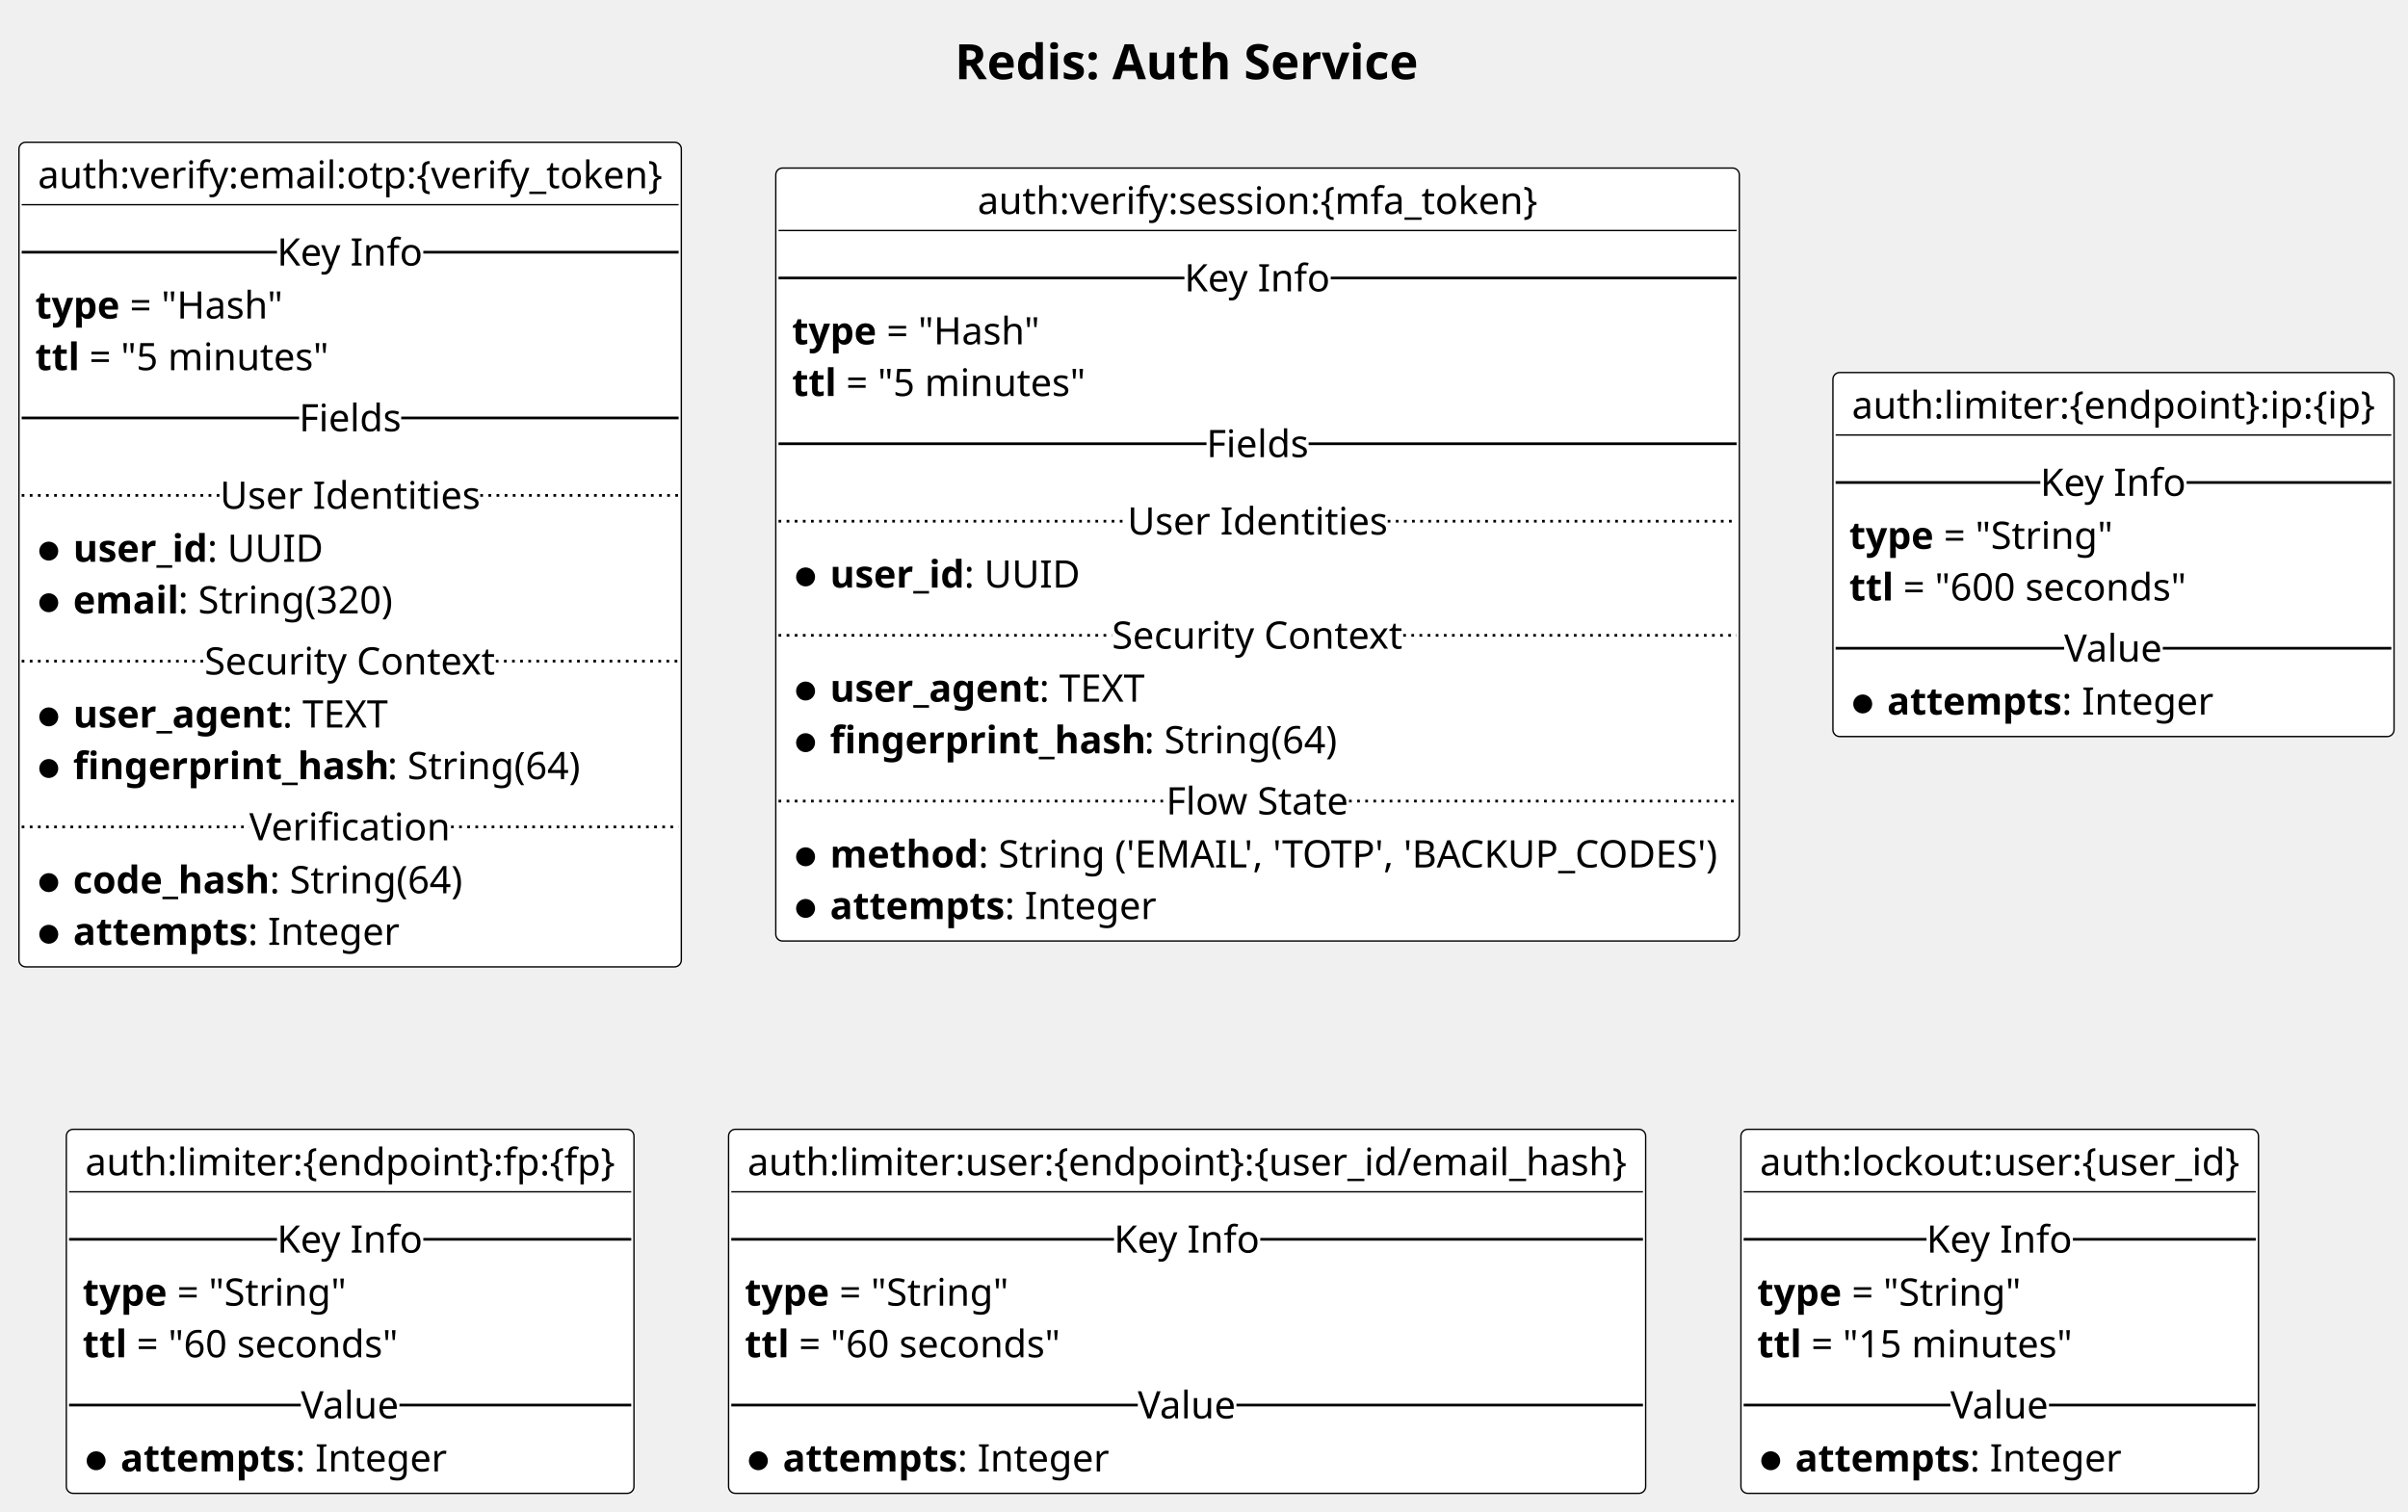
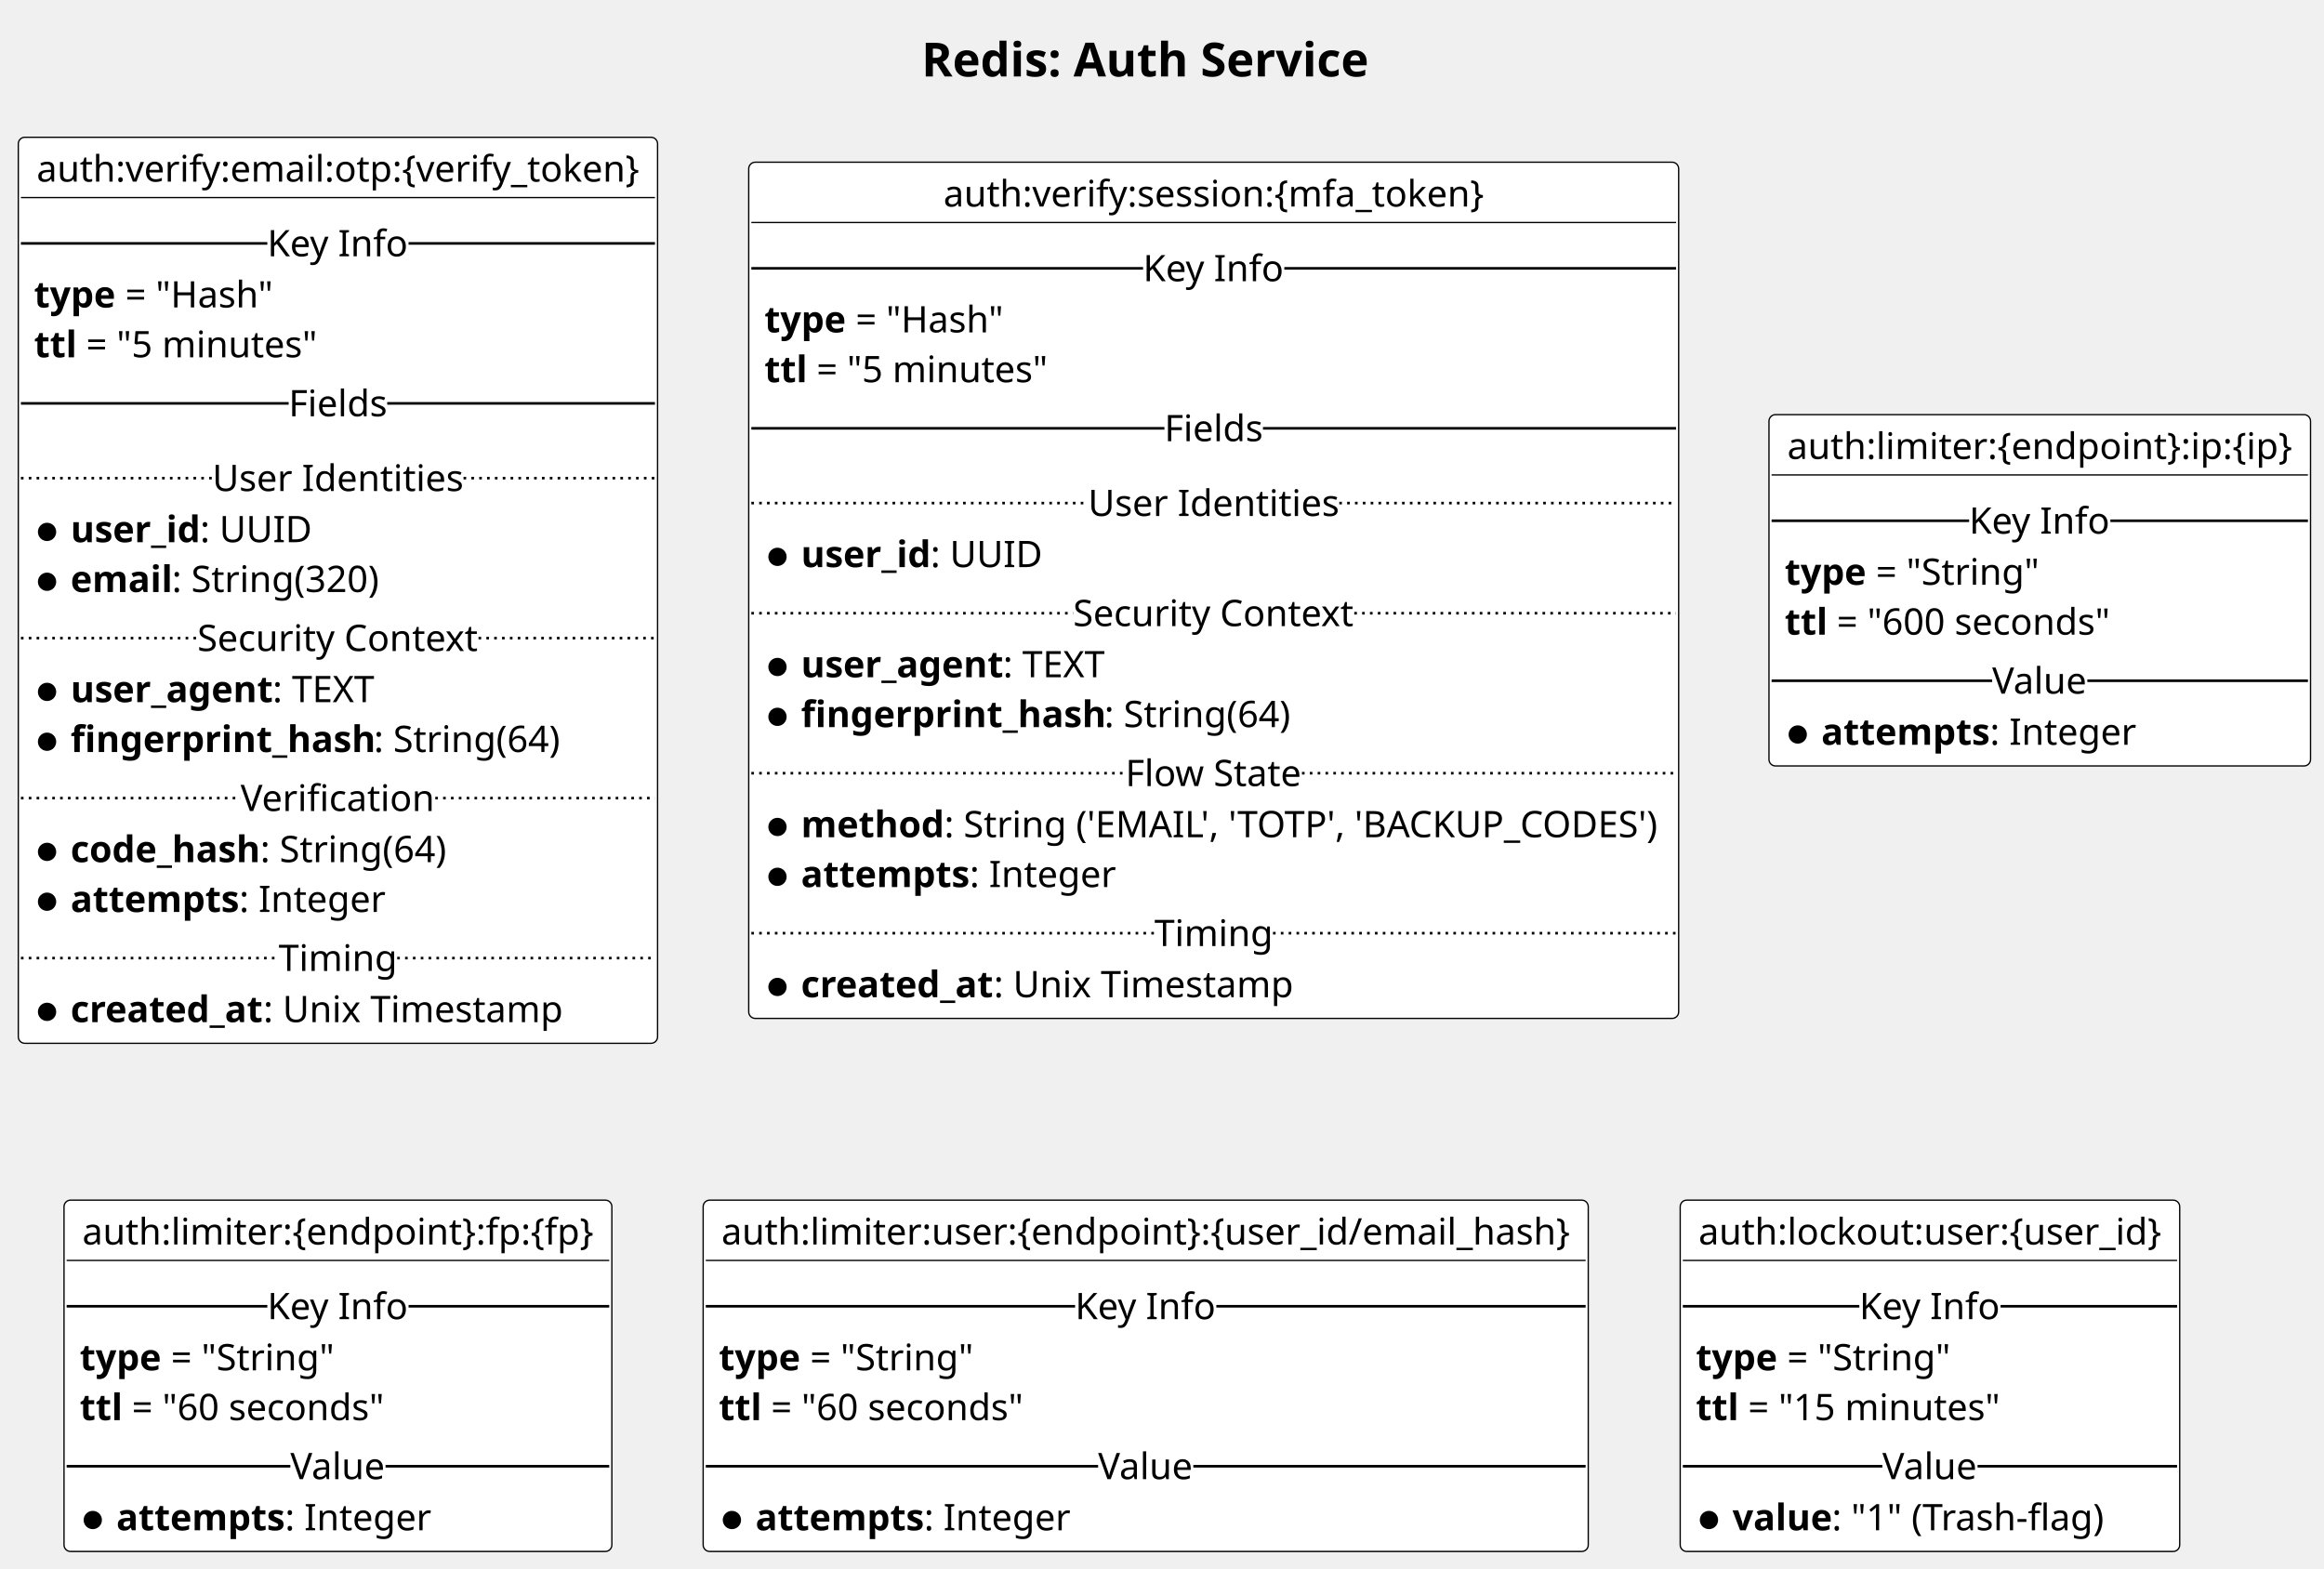
- <svg xmlns="http://www.w3.org/2000/svg" contentStyleType="text/css" data-diagram-type="CLASS" height="558px" preserveAspectRatio="none" style="width:889px;height:558px;background:#FFFFFF;" version="1.1" viewBox="0 0 889 558" width="889px" zoomAndPan="magnify">
+ <svg xmlns="http://www.w3.org/2000/svg" contentStyleType="text/css" data-diagram-type="CLASS" height="600px" preserveAspectRatio="none" style="width:889px;height:600px;background:#FFFFFF;" version="1.1" viewBox="0 0 889 600" width="889px" zoomAndPan="magnify">
  <defs />
  <g>
    <g class="title" data-source-line="12">
      <text fill="#000000" font-family="sans-serif" font-size="18" font-weight="bold" lengthAdjust="spacing" textLength="170.837" x="352.505" y="29.242">Redis: Auth Service</text>
    </g>
    <g class="entity" data-qualified-name="EmailOTP" data-source-line="14" id="ent0002">
-       <rect fill="#FFFFFF" height="304.485" rx="2.5" ry="2.5" style="stroke:#000000;stroke-width:0.5;" width="244.537" x="7" y="52.516" />
+       <rect fill="#FFFFFF" height="346.621" rx="2.5" ry="2.5" style="stroke:#000000;stroke-width:0.5;" width="244.537" x="7" y="52.516" />
      <text fill="#000000" font-family="sans-serif" font-size="14" lengthAdjust="spacing" textLength="230.537" x="14" y="69.482">auth:verify:email:otp:{verify_token}</text>
      <line style="stroke:#000000;stroke-width:0.5;" x1="8" x2="250.537" y1="75.584" y2="75.584" />
      <text fill="#000000" font-family="sans-serif" font-size="14" font-weight="bold" lengthAdjust="spacing" textLength="31.276" x="13" y="117.618">type</text>
      <text fill="#000000" font-family="sans-serif" font-size="14" lengthAdjust="spacing" textLength="56.658" x="47.916" y="117.618">= "Hash"</text>
      <text fill="#000000" font-family="sans-serif" font-size="14" font-weight="bold" lengthAdjust="spacing" textLength="16.324" x="13" y="136.685">ttl</text>
      <text fill="#000000" font-family="sans-serif" font-size="14" lengthAdjust="spacing" textLength="88.382" x="32.964" y="136.685">= "5 minutes"</text>
      <line style="stroke:#000000;stroke-width:1;" x1="8" x2="102.256" y1="93.118" y2="93.118" />
      <text fill="#000000" font-family="sans-serif" font-size="14" lengthAdjust="spacing" textLength="54.026" x="102.256" y="98.05">Key Info</text>
      <line style="stroke:#000000;stroke-width:1;" x1="156.281" x2="250.537" y1="93.118" y2="93.118" />
      <line style="stroke:#000000;stroke-width:1;" x1="8" x2="110.418" y1="154.321" y2="154.321" />
      <text fill="#000000" font-family="sans-serif" font-size="14" lengthAdjust="spacing" textLength="37.702" x="110.418" y="159.253">Fields</text>
      <line style="stroke:#000000;stroke-width:1;" x1="148.119" x2="250.537" y1="154.321" y2="154.321" />
      <g data-visibility-modifier="IE_MANDATORY">
        <ellipse cx="18" cy="203.491" fill="#000000" rx="3" ry="3" style="stroke:#000000;stroke-width:1;" />
      </g>
      <text fill="#000000" font-family="sans-serif" font-size="14" font-weight="bold" lengthAdjust="spacing" textLength="49.532" x="27" y="207.423">user_id</text>
      <text fill="#000000" font-family="sans-serif" font-size="14" lengthAdjust="spacing" textLength="42.826" x="76.532" y="207.423">: UUID</text>
      <g data-visibility-modifier="IE_MANDATORY">
        <ellipse cx="18" cy="222.559" fill="#000000" rx="3" ry="3" style="stroke:#000000;stroke-width:1;" />
      </g>
      <text fill="#000000" font-family="sans-serif" font-size="14" font-weight="bold" lengthAdjust="spacing" textLength="38.752" x="27" y="226.491">email</text>
      <text fill="#000000" font-family="sans-serif" font-size="14" lengthAdjust="spacing" textLength="79.212" x="65.752" y="226.491">: String(320)</text>
      <line style="stroke:#000000;stroke-width:1;stroke-dasharray:1,2;" x1="8" x2="81.221" y1="182.923" y2="182.923" />
      <text fill="#000000" font-family="sans-serif" font-size="14" lengthAdjust="spacing" textLength="96.096" x="81.221" y="187.855">User Identities</text>
      <line style="stroke:#000000;stroke-width:1;stroke-dasharray:1,2;" x1="177.316" x2="250.537" y1="182.923" y2="182.923" />
      <g data-visibility-modifier="IE_MANDATORY">
        <ellipse cx="18" cy="264.695" fill="#000000" rx="3" ry="3" style="stroke:#000000;stroke-width:1;" />
      </g>
      <text fill="#000000" font-family="sans-serif" font-size="14" font-weight="bold" lengthAdjust="spacing" textLength="77.266" x="27" y="268.627">user_agent</text>
      <text fill="#000000" font-family="sans-serif" font-size="14" lengthAdjust="spacing" textLength="38.948" x="104.266" y="268.627">: TEXT</text>
      <g data-visibility-modifier="IE_MANDATORY">
        <ellipse cx="18" cy="283.763" fill="#000000" rx="3" ry="3" style="stroke:#000000;stroke-width:1;" />
      </g>
      <text fill="#000000" font-family="sans-serif" font-size="14" font-weight="bold" lengthAdjust="spacing" textLength="116.004" x="27" y="287.695">fingerprint_hash</text>
      <text fill="#000000" font-family="sans-serif" font-size="14" lengthAdjust="spacing" textLength="71.204" x="143.004" y="287.695">: String(64)</text>
      <line style="stroke:#000000;stroke-width:1;stroke-dasharray:1,2;" x1="8" x2="75.488" y1="244.127" y2="244.127" />
      <text fill="#000000" font-family="sans-serif" font-size="14" lengthAdjust="spacing" textLength="107.562" x="75.488" y="249.059">Security Context</text>
      <line style="stroke:#000000;stroke-width:1;stroke-dasharray:1,2;" x1="183.049" x2="250.537" y1="244.127" y2="244.127" />
      <g data-visibility-modifier="IE_MANDATORY">
        <ellipse cx="18" cy="325.899" fill="#000000" rx="3" ry="3" style="stroke:#000000;stroke-width:1;" />
      </g>
      <text fill="#000000" font-family="sans-serif" font-size="14" font-weight="bold" lengthAdjust="spacing" textLength="72.548" x="27" y="329.831">code_hash</text>
      <text fill="#000000" font-family="sans-serif" font-size="14" lengthAdjust="spacing" textLength="71.204" x="99.548" y="329.831">: String(64)</text>
      <g data-visibility-modifier="IE_MANDATORY">
        <ellipse cx="18" cy="344.967" fill="#000000" rx="3" ry="3" style="stroke:#000000;stroke-width:1;" />
      </g>
      <text fill="#000000" font-family="sans-serif" font-size="14" font-weight="bold" lengthAdjust="spacing" textLength="64.498" x="27" y="348.899">attempts</text>
      <text fill="#000000" font-family="sans-serif" font-size="14" lengthAdjust="spacing" textLength="56.028" x="91.498" y="348.899">: Integer</text>
      <line style="stroke:#000000;stroke-width:1;stroke-dasharray:1,2;" x1="8" x2="92.029" y1="305.331" y2="305.331" />
      <text fill="#000000" font-family="sans-serif" font-size="14" lengthAdjust="spacing" textLength="74.48" x="92.029" y="310.263">Verification</text>
      <line style="stroke:#000000;stroke-width:1;stroke-dasharray:1,2;" x1="166.508" x2="250.537" y1="305.331" y2="305.331" />
-     </g>
-     <g class="entity" data-qualified-name="MFASession" data-source-line="30" id="ent0003">
-       <rect fill="#FFFFFF" height="285.417" rx="2.5" ry="2.5" style="stroke:#000000;stroke-width:0.5;" width="355.727" x="286.41" y="62.046" />
-       <text fill="#000000" font-family="sans-serif" font-size="14" lengthAdjust="spacing" textLength="206.737" x="360.905" y="79.012">auth:verify:session:{mfa_token}</text>
-       <line style="stroke:#000000;stroke-width:0.5;" x1="287.41" x2="641.137" y1="85.114" y2="85.114" />
-       <text fill="#000000" font-family="sans-serif" font-size="14" font-weight="bold" lengthAdjust="spacing" textLength="31.276" x="292.41" y="127.148">type</text>
-       <text fill="#000000" font-family="sans-serif" font-size="14" lengthAdjust="spacing" textLength="56.658" x="327.326" y="127.148">= "Hash"</text>
-       <text fill="#000000" font-family="sans-serif" font-size="14" font-weight="bold" lengthAdjust="spacing" textLength="16.324" x="292.41" y="146.215">ttl</text>
-       <text fill="#000000" font-family="sans-serif" font-size="14" lengthAdjust="spacing" textLength="88.382" x="312.374" y="146.215">= "5 minutes"</text>
-       <line style="stroke:#000000;stroke-width:1;" x1="287.41" x2="437.26" y1="102.648" y2="102.648" />
-       <text fill="#000000" font-family="sans-serif" font-size="14" lengthAdjust="spacing" textLength="54.026" x="437.26" y="107.58">Key Info</text>
-       <line style="stroke:#000000;stroke-width:1;" x1="491.286" x2="641.137" y1="102.648" y2="102.648" />
-       <line style="stroke:#000000;stroke-width:1;" x1="287.41" x2="445.422" y1="163.851" y2="163.851" />
-       <text fill="#000000" font-family="sans-serif" font-size="14" lengthAdjust="spacing" textLength="37.702" x="445.422" y="168.783">Fields</text>
-       <line style="stroke:#000000;stroke-width:1;" x1="483.124" x2="641.137" y1="163.851" y2="163.851" />
-       <g data-visibility-modifier="IE_MANDATORY">
-         <ellipse cx="297.41" cy="213.021" fill="#000000" rx="3" ry="3" style="stroke:#000000;stroke-width:1;" />
-       </g>
-       <text fill="#000000" font-family="sans-serif" font-size="14" font-weight="bold" lengthAdjust="spacing" textLength="49.532" x="306.41" y="216.953">user_id</text>
-       <text fill="#000000" font-family="sans-serif" font-size="14" lengthAdjust="spacing" textLength="42.826" x="355.942" y="216.953">: UUID</text>
-       <line style="stroke:#000000;stroke-width:1;stroke-dasharray:1,2;" x1="287.41" x2="416.226" y1="192.453" y2="192.453" />
-       <text fill="#000000" font-family="sans-serif" font-size="14" lengthAdjust="spacing" textLength="96.096" x="416.226" y="197.385">User Identities</text>
-       <line style="stroke:#000000;stroke-width:1;stroke-dasharray:1,2;" x1="512.321" x2="641.137" y1="192.453" y2="192.453" />
-       <g data-visibility-modifier="IE_MANDATORY">
-         <ellipse cx="297.41" cy="255.157" fill="#000000" rx="3" ry="3" style="stroke:#000000;stroke-width:1;" />
-       </g>
-       <text fill="#000000" font-family="sans-serif" font-size="14" font-weight="bold" lengthAdjust="spacing" textLength="77.266" x="306.41" y="259.089">user_agent</text>
-       <text fill="#000000" font-family="sans-serif" font-size="14" lengthAdjust="spacing" textLength="38.948" x="383.676" y="259.089">: TEXT</text>
-       <g data-visibility-modifier="IE_MANDATORY">
-         <ellipse cx="297.41" cy="274.225" fill="#000000" rx="3" ry="3" style="stroke:#000000;stroke-width:1;" />
-       </g>
-       <text fill="#000000" font-family="sans-serif" font-size="14" font-weight="bold" lengthAdjust="spacing" textLength="116.004" x="306.41" y="278.157">fingerprint_hash</text>
-       <text fill="#000000" font-family="sans-serif" font-size="14" lengthAdjust="spacing" textLength="71.204" x="422.414" y="278.157">: String(64)</text>
-       <line style="stroke:#000000;stroke-width:1;stroke-dasharray:1,2;" x1="287.41" x2="410.493" y1="234.589" y2="234.589" />
-       <text fill="#000000" font-family="sans-serif" font-size="14" lengthAdjust="spacing" textLength="107.562" x="410.493" y="239.521">Security Context</text>
-       <line style="stroke:#000000;stroke-width:1;stroke-dasharray:1,2;" x1="518.054" x2="641.137" y1="234.589" y2="234.589" />
-       <g data-visibility-modifier="IE_MANDATORY">
-         <ellipse cx="297.41" cy="316.361" fill="#000000" rx="3" ry="3" style="stroke:#000000;stroke-width:1;" />
-       </g>
-       <text fill="#000000" font-family="sans-serif" font-size="14" font-weight="bold" lengthAdjust="spacing" textLength="54.782" x="306.41" y="320.293">method</text>
-       <text fill="#000000" font-family="sans-serif" font-size="14" lengthAdjust="spacing" textLength="274.945" x="361.192" y="320.293">: String ('EMAIL', 'TOTP', 'BACKUP_CODES')</text>
-       <g data-visibility-modifier="IE_MANDATORY">
-         <ellipse cx="297.41" cy="335.429" fill="#000000" rx="3" ry="3" style="stroke:#000000;stroke-width:1;" />
-       </g>
-       <text fill="#000000" font-family="sans-serif" font-size="14" font-weight="bold" lengthAdjust="spacing" textLength="64.498" x="306.41" y="339.361">attempts</text>
-       <text fill="#000000" font-family="sans-serif" font-size="14" lengthAdjust="spacing" textLength="56.028" x="370.908" y="339.361">: Integer</text>
-       <line style="stroke:#000000;stroke-width:1;stroke-dasharray:1,2;" x1="287.41" x2="430.505" y1="295.793" y2="295.793" />
-       <text fill="#000000" font-family="sans-serif" font-size="14" lengthAdjust="spacing" textLength="67.536" x="430.505" y="300.725">Flow State</text>
-       <line style="stroke:#000000;stroke-width:1;stroke-dasharray:1,2;" x1="498.041" x2="641.137" y1="295.793" y2="295.793" />
-     </g>
-     <g class="entity" data-qualified-name="LimiterIp" data-source-line="45" id="ent0004">
-       <rect fill="#FFFFFF" height="134.407" rx="2.5" ry="2.5" style="stroke:#000000;stroke-width:0.5;" width="207.157" x="676.69" y="137.556" />
-       <text fill="#000000" font-family="sans-serif" font-size="14" lengthAdjust="spacing" textLength="193.157" x="683.69" y="154.522">auth:limiter:{endpoint}:ip:{ip}</text>
-       <line style="stroke:#000000;stroke-width:0.5;" x1="677.69" x2="882.847" y1="160.624" y2="160.624" />
-       <text fill="#000000" font-family="sans-serif" font-size="14" font-weight="bold" lengthAdjust="spacing" textLength="31.276" x="682.69" y="202.658">type</text>
-       <text fill="#000000" font-family="sans-serif" font-size="14" lengthAdjust="spacing" textLength="62.468" x="717.606" y="202.658">= "String"</text>
-       <text fill="#000000" font-family="sans-serif" font-size="14" font-weight="bold" lengthAdjust="spacing" textLength="16.324" x="682.69" y="221.726">ttl</text>
-       <text fill="#000000" font-family="sans-serif" font-size="14" lengthAdjust="spacing" textLength="104.496" x="702.654" y="221.726">= "600 seconds"</text>
-       <line style="stroke:#000000;stroke-width:1;" x1="677.69" x2="753.256" y1="178.158" y2="178.158" />
-       <text fill="#000000" font-family="sans-serif" font-size="14" lengthAdjust="spacing" textLength="54.026" x="753.256" y="183.09">Key Info</text>
-       <line style="stroke:#000000;stroke-width:1;" x1="807.282" x2="882.847" y1="178.158" y2="178.158" />
-       <g data-visibility-modifier="IE_MANDATORY">
-         <ellipse cx="687.69" cy="259.929" fill="#000000" rx="3" ry="3" style="stroke:#000000;stroke-width:1;" />
-       </g>
-       <text fill="#000000" font-family="sans-serif" font-size="14" font-weight="bold" lengthAdjust="spacing" textLength="64.498" x="696.69" y="263.861">attempts</text>
-       <text fill="#000000" font-family="sans-serif" font-size="14" lengthAdjust="spacing" textLength="56.028" x="761.188" y="263.861">: Integer</text>
-       <line style="stroke:#000000;stroke-width:1;" x1="677.69" x2="762.062" y1="239.362" y2="239.362" />
-       <text fill="#000000" font-family="sans-serif" font-size="14" lengthAdjust="spacing" textLength="36.414" x="762.062" y="244.293">Value</text>
-       <line style="stroke:#000000;stroke-width:1;" x1="798.476" x2="882.847" y1="239.362" y2="239.362" />
-     </g>
-     <g class="entity" data-qualified-name="LimiterFP" data-source-line="53" id="ent0005">
-       <rect fill="#FFFFFF" height="134.407" rx="2.5" ry="2.5" style="stroke:#000000;stroke-width:0.5;" width="209.565" x="24.49" y="416.996" />
-       <text fill="#000000" font-family="sans-serif" font-size="14" lengthAdjust="spacing" textLength="195.565" x="31.49" y="433.962">auth:limiter:{endpoint}:fp:{fp}</text>
-       <line style="stroke:#000000;stroke-width:0.5;" x1="25.49" x2="233.055" y1="440.064" y2="440.064" />
-       <text fill="#000000" font-family="sans-serif" font-size="14" font-weight="bold" lengthAdjust="spacing" textLength="31.276" x="30.49" y="482.098">type</text>
-       <text fill="#000000" font-family="sans-serif" font-size="14" lengthAdjust="spacing" textLength="62.468" x="65.406" y="482.098">= "String"</text>
-       <text fill="#000000" font-family="sans-serif" font-size="14" font-weight="bold" lengthAdjust="spacing" textLength="16.324" x="30.49" y="501.166">ttl</text>
-       <text fill="#000000" font-family="sans-serif" font-size="14" lengthAdjust="spacing" textLength="96.488" x="50.454" y="501.166">= "60 seconds"</text>
-       <line style="stroke:#000000;stroke-width:1;" x1="25.49" x2="102.26" y1="457.598" y2="457.598" />
-       <text fill="#000000" font-family="sans-serif" font-size="14" lengthAdjust="spacing" textLength="54.026" x="102.26" y="462.53">Key Info</text>
-       <line style="stroke:#000000;stroke-width:1;" x1="156.286" x2="233.055" y1="457.598" y2="457.598" />
-       <g data-visibility-modifier="IE_MANDATORY">
-         <ellipse cx="35.49" cy="539.369" fill="#000000" rx="3" ry="3" style="stroke:#000000;stroke-width:1;" />
-       </g>
-       <text fill="#000000" font-family="sans-serif" font-size="14" font-weight="bold" lengthAdjust="spacing" textLength="64.498" x="44.49" y="543.301">attempts</text>
-       <text fill="#000000" font-family="sans-serif" font-size="14" lengthAdjust="spacing" textLength="56.028" x="108.988" y="543.301">: Integer</text>
-       <line style="stroke:#000000;stroke-width:1;" x1="25.49" x2="111.066" y1="518.802" y2="518.802" />
-       <text fill="#000000" font-family="sans-serif" font-size="14" lengthAdjust="spacing" textLength="36.414" x="111.066" y="523.733">Value</text>
-       <line style="stroke:#000000;stroke-width:1;" x1="147.48" x2="233.055" y1="518.802" y2="518.802" />
-     </g>
-     <g class="entity" data-qualified-name="LimiterUser" data-source-line="61" id="ent0006">
-       <rect fill="#FFFFFF" height="134.407" rx="2.5" ry="2.5" style="stroke:#000000;stroke-width:0.5;" width="338.575" x="268.98" y="416.996" />
-       <text fill="#000000" font-family="sans-serif" font-size="14" lengthAdjust="spacing" textLength="324.575" x="275.98" y="433.962">auth:limiter:user:{endpoint}:{user_id/email_hash}</text>
-       <line style="stroke:#000000;stroke-width:0.5;" x1="269.98" x2="606.555" y1="440.064" y2="440.064" />
-       <text fill="#000000" font-family="sans-serif" font-size="14" font-weight="bold" lengthAdjust="spacing" textLength="31.276" x="274.98" y="482.098">type</text>
-       <text fill="#000000" font-family="sans-serif" font-size="14" lengthAdjust="spacing" textLength="62.468" x="309.896" y="482.098">= "String"</text>
-       <text fill="#000000" font-family="sans-serif" font-size="14" font-weight="bold" lengthAdjust="spacing" textLength="16.324" x="274.98" y="501.166">ttl</text>
-       <text fill="#000000" font-family="sans-serif" font-size="14" lengthAdjust="spacing" textLength="96.488" x="294.944" y="501.166">= "60 seconds"</text>
-       <line style="stroke:#000000;stroke-width:1;" x1="269.98" x2="411.255" y1="457.598" y2="457.598" />
-       <text fill="#000000" font-family="sans-serif" font-size="14" lengthAdjust="spacing" textLength="54.026" x="411.255" y="462.53">Key Info</text>
-       <line style="stroke:#000000;stroke-width:1;" x1="465.28" x2="606.555" y1="457.598" y2="457.598" />
-       <g data-visibility-modifier="IE_MANDATORY">
-         <ellipse cx="279.98" cy="539.369" fill="#000000" rx="3" ry="3" style="stroke:#000000;stroke-width:1;" />
-       </g>
-       <text fill="#000000" font-family="sans-serif" font-size="14" font-weight="bold" lengthAdjust="spacing" textLength="64.498" x="288.98" y="543.301">attempts</text>
-       <text fill="#000000" font-family="sans-serif" font-size="14" lengthAdjust="spacing" textLength="56.028" x="353.478" y="543.301">: Integer</text>
-       <line style="stroke:#000000;stroke-width:1;" x1="269.98" x2="420.06" y1="518.802" y2="518.802" />
-       <text fill="#000000" font-family="sans-serif" font-size="14" lengthAdjust="spacing" textLength="36.414" x="420.06" y="523.733">Value</text>
-       <line style="stroke:#000000;stroke-width:1;" x1="456.474" x2="606.555" y1="518.802" y2="518.802" />
-     </g>
-     <g class="entity" data-qualified-name="Lockout" data-source-line="69" id="ent0007">
-       <rect fill="#FFFFFF" height="134.407" rx="2.5" ry="2.5" style="stroke:#000000;stroke-width:0.5;" width="191.071" x="642.73" y="416.996" />
-       <text fill="#000000" font-family="sans-serif" font-size="14" lengthAdjust="spacing" textLength="177.071" x="649.73" y="433.962">auth:lockout:user:{user_id}</text>
-       <line style="stroke:#000000;stroke-width:0.5;" x1="643.73" x2="832.801" y1="440.064" y2="440.064" />
-       <text fill="#000000" font-family="sans-serif" font-size="14" font-weight="bold" lengthAdjust="spacing" textLength="31.276" x="648.73" y="482.098">type</text>
-       <text fill="#000000" font-family="sans-serif" font-size="14" lengthAdjust="spacing" textLength="62.468" x="683.646" y="482.098">= "String"</text>
-       <text fill="#000000" font-family="sans-serif" font-size="14" font-weight="bold" lengthAdjust="spacing" textLength="16.324" x="648.73" y="501.166">ttl</text>
-       <text fill="#000000" font-family="sans-serif" font-size="14" lengthAdjust="spacing" textLength="96.39" x="668.694" y="501.166">= "15 minutes"</text>
-       <line style="stroke:#000000;stroke-width:1;" x1="643.73" x2="711.253" y1="457.598" y2="457.598" />
-       <text fill="#000000" font-family="sans-serif" font-size="14" lengthAdjust="spacing" textLength="54.026" x="711.253" y="462.53">Key Info</text>
-       <line style="stroke:#000000;stroke-width:1;" x1="765.279" x2="832.801" y1="457.598" y2="457.598" />
-       <g data-visibility-modifier="IE_MANDATORY">
-         <ellipse cx="653.73" cy="539.369" fill="#000000" rx="3" ry="3" style="stroke:#000000;stroke-width:1;" />
-       </g>
-       <text fill="#000000" font-family="sans-serif" font-size="14" font-weight="bold" lengthAdjust="spacing" textLength="64.498" x="662.73" y="543.301">attempts</text>
-       <text fill="#000000" font-family="sans-serif" font-size="14" lengthAdjust="spacing" textLength="56.028" x="727.228" y="543.301">: Integer</text>
-       <line style="stroke:#000000;stroke-width:1;" x1="643.73" x2="720.059" y1="518.802" y2="518.802" />
-       <text fill="#000000" font-family="sans-serif" font-size="14" lengthAdjust="spacing" textLength="36.414" x="720.059" y="523.733">Value</text>
-       <line style="stroke:#000000;stroke-width:1;" x1="756.473" x2="832.801" y1="518.802" y2="518.802" />
+       <g data-visibility-modifier="IE_MANDATORY">
+         <ellipse cx="18" cy="387.103" fill="#000000" rx="3" ry="3" style="stroke:#000000;stroke-width:1;" />
+       </g>
+       <text fill="#000000" font-family="sans-serif" font-size="14" font-weight="bold" lengthAdjust="spacing" textLength="73.724" x="27" y="391.034">created_at</text>
+       <text fill="#000000" font-family="sans-serif" font-size="14" lengthAdjust="spacing" textLength="114.632" x="100.724" y="391.034">: Unix Timestamp</text>
+       <line style="stroke:#000000;stroke-width:1;stroke-dasharray:1,2;" x1="8" x2="106.589" y1="366.535" y2="366.535" />
+       <text fill="#000000" font-family="sans-serif" font-size="14" lengthAdjust="spacing" textLength="45.36" x="106.589" y="371.467">Timing</text>
+       <line style="stroke:#000000;stroke-width:1;stroke-dasharray:1,2;" x1="151.948" x2="250.537" y1="366.535" y2="366.535" />
+     </g>
+     <g class="entity" data-qualified-name="MFASession" data-source-line="32" id="ent0003">
+       <rect fill="#FFFFFF" height="327.553" rx="2.5" ry="2.5" style="stroke:#000000;stroke-width:0.5;" width="355.727" x="286.41" y="62.056" />
+       <text fill="#000000" font-family="sans-serif" font-size="14" lengthAdjust="spacing" textLength="206.737" x="360.905" y="79.022">auth:verify:session:{mfa_token}</text>
+       <line style="stroke:#000000;stroke-width:0.5;" x1="287.41" x2="641.137" y1="85.124" y2="85.124" />
+       <text fill="#000000" font-family="sans-serif" font-size="14" font-weight="bold" lengthAdjust="spacing" textLength="31.276" x="292.41" y="127.158">type</text>
+       <text fill="#000000" font-family="sans-serif" font-size="14" lengthAdjust="spacing" textLength="56.658" x="327.326" y="127.158">= "Hash"</text>
+       <text fill="#000000" font-family="sans-serif" font-size="14" font-weight="bold" lengthAdjust="spacing" textLength="16.324" x="292.41" y="146.226">ttl</text>
+       <text fill="#000000" font-family="sans-serif" font-size="14" lengthAdjust="spacing" textLength="88.382" x="312.374" y="146.226">= "5 minutes"</text>
+       <line style="stroke:#000000;stroke-width:1;" x1="287.41" x2="437.26" y1="102.658" y2="102.658" />
+       <text fill="#000000" font-family="sans-serif" font-size="14" lengthAdjust="spacing" textLength="54.026" x="437.26" y="107.59">Key Info</text>
+       <line style="stroke:#000000;stroke-width:1;" x1="491.286" x2="641.137" y1="102.658" y2="102.658" />
+       <line style="stroke:#000000;stroke-width:1;" x1="287.41" x2="445.422" y1="163.862" y2="163.862" />
+       <text fill="#000000" font-family="sans-serif" font-size="14" lengthAdjust="spacing" textLength="37.702" x="445.422" y="168.793">Fields</text>
+       <line style="stroke:#000000;stroke-width:1;" x1="483.124" x2="641.137" y1="163.862" y2="163.862" />
+       <g data-visibility-modifier="IE_MANDATORY">
+         <ellipse cx="297.41" cy="213.031" fill="#000000" rx="3" ry="3" style="stroke:#000000;stroke-width:1;" />
+       </g>
+       <text fill="#000000" font-family="sans-serif" font-size="14" font-weight="bold" lengthAdjust="spacing" textLength="49.532" x="306.41" y="216.963">user_id</text>
+       <text fill="#000000" font-family="sans-serif" font-size="14" lengthAdjust="spacing" textLength="42.826" x="355.942" y="216.963">: UUID</text>
+       <line style="stroke:#000000;stroke-width:1;stroke-dasharray:1,2;" x1="287.41" x2="416.226" y1="192.463" y2="192.463" />
+       <text fill="#000000" font-family="sans-serif" font-size="14" lengthAdjust="spacing" textLength="96.096" x="416.226" y="197.395">User Identities</text>
+       <line style="stroke:#000000;stroke-width:1;stroke-dasharray:1,2;" x1="512.321" x2="641.137" y1="192.463" y2="192.463" />
+       <g data-visibility-modifier="IE_MANDATORY">
+         <ellipse cx="297.41" cy="255.167" fill="#000000" rx="3" ry="3" style="stroke:#000000;stroke-width:1;" />
+       </g>
+       <text fill="#000000" font-family="sans-serif" font-size="14" font-weight="bold" lengthAdjust="spacing" textLength="77.266" x="306.41" y="259.099">user_agent</text>
+       <text fill="#000000" font-family="sans-serif" font-size="14" lengthAdjust="spacing" textLength="38.948" x="383.676" y="259.099">: TEXT</text>
+       <g data-visibility-modifier="IE_MANDATORY">
+         <ellipse cx="297.41" cy="274.235" fill="#000000" rx="3" ry="3" style="stroke:#000000;stroke-width:1;" />
+       </g>
+       <text fill="#000000" font-family="sans-serif" font-size="14" font-weight="bold" lengthAdjust="spacing" textLength="116.004" x="306.41" y="278.167">fingerprint_hash</text>
+       <text fill="#000000" font-family="sans-serif" font-size="14" lengthAdjust="spacing" textLength="71.204" x="422.414" y="278.167">: String(64)</text>
+       <line style="stroke:#000000;stroke-width:1;stroke-dasharray:1,2;" x1="287.41" x2="410.493" y1="234.599" y2="234.599" />
+       <text fill="#000000" font-family="sans-serif" font-size="14" lengthAdjust="spacing" textLength="107.562" x="410.493" y="239.531">Security Context</text>
+       <line style="stroke:#000000;stroke-width:1;stroke-dasharray:1,2;" x1="518.054" x2="641.137" y1="234.599" y2="234.599" />
+       <g data-visibility-modifier="IE_MANDATORY">
+         <ellipse cx="297.41" cy="316.371" fill="#000000" rx="3" ry="3" style="stroke:#000000;stroke-width:1;" />
+       </g>
+       <text fill="#000000" font-family="sans-serif" font-size="14" font-weight="bold" lengthAdjust="spacing" textLength="54.782" x="306.41" y="320.303">method</text>
+       <text fill="#000000" font-family="sans-serif" font-size="14" lengthAdjust="spacing" textLength="274.945" x="361.192" y="320.303">: String ('EMAIL', 'TOTP', 'BACKUP_CODES')</text>
+       <g data-visibility-modifier="IE_MANDATORY">
+         <ellipse cx="297.41" cy="335.439" fill="#000000" rx="3" ry="3" style="stroke:#000000;stroke-width:1;" />
+       </g>
+       <text fill="#000000" font-family="sans-serif" font-size="14" font-weight="bold" lengthAdjust="spacing" textLength="64.498" x="306.41" y="339.371">attempts</text>
+       <text fill="#000000" font-family="sans-serif" font-size="14" lengthAdjust="spacing" textLength="56.028" x="370.908" y="339.371">: Integer</text>
+       <line style="stroke:#000000;stroke-width:1;stroke-dasharray:1,2;" x1="287.41" x2="430.505" y1="295.803" y2="295.803" />
+       <text fill="#000000" font-family="sans-serif" font-size="14" lengthAdjust="spacing" textLength="67.536" x="430.505" y="300.735">Flow State</text>
+       <line style="stroke:#000000;stroke-width:1;stroke-dasharray:1,2;" x1="498.041" x2="641.137" y1="295.803" y2="295.803" />
+       <g data-visibility-modifier="IE_MANDATORY">
+         <ellipse cx="297.41" cy="377.575" fill="#000000" rx="3" ry="3" style="stroke:#000000;stroke-width:1;" />
+       </g>
+       <text fill="#000000" font-family="sans-serif" font-size="14" font-weight="bold" lengthAdjust="spacing" textLength="73.724" x="306.41" y="381.507">created_at</text>
+       <text fill="#000000" font-family="sans-serif" font-size="14" lengthAdjust="spacing" textLength="114.632" x="380.134" y="381.507">: Unix Timestamp</text>
+       <line style="stroke:#000000;stroke-width:1;stroke-dasharray:1,2;" x1="287.41" x2="441.594" y1="357.007" y2="357.007" />
+       <text fill="#000000" font-family="sans-serif" font-size="14" lengthAdjust="spacing" textLength="45.36" x="441.594" y="361.939">Timing</text>
+       <line style="stroke:#000000;stroke-width:1;stroke-dasharray:1,2;" x1="486.953" x2="641.137" y1="357.007" y2="357.007" />
+     </g>
+     <g class="entity" data-qualified-name="LimiterIp" data-source-line="49" id="ent0004">
+       <rect fill="#FFFFFF" height="134.407" rx="2.5" ry="2.5" style="stroke:#000000;stroke-width:0.5;" width="207.157" x="676.69" y="158.626" />
+       <text fill="#000000" font-family="sans-serif" font-size="14" lengthAdjust="spacing" textLength="193.157" x="683.69" y="175.592">auth:limiter:{endpoint}:ip:{ip}</text>
+       <line style="stroke:#000000;stroke-width:0.5;" x1="677.69" x2="882.847" y1="181.694" y2="181.694" />
+       <text fill="#000000" font-family="sans-serif" font-size="14" font-weight="bold" lengthAdjust="spacing" textLength="31.276" x="682.69" y="223.728">type</text>
+       <text fill="#000000" font-family="sans-serif" font-size="14" lengthAdjust="spacing" textLength="62.468" x="717.606" y="223.728">= "String"</text>
+       <text fill="#000000" font-family="sans-serif" font-size="14" font-weight="bold" lengthAdjust="spacing" textLength="16.324" x="682.69" y="242.796">ttl</text>
+       <text fill="#000000" font-family="sans-serif" font-size="14" lengthAdjust="spacing" textLength="104.496" x="702.654" y="242.796">= "600 seconds"</text>
+       <line style="stroke:#000000;stroke-width:1;" x1="677.69" x2="753.256" y1="199.228" y2="199.228" />
+       <text fill="#000000" font-family="sans-serif" font-size="14" lengthAdjust="spacing" textLength="54.026" x="753.256" y="204.16">Key Info</text>
+       <line style="stroke:#000000;stroke-width:1;" x1="807.282" x2="882.847" y1="199.228" y2="199.228" />
+       <g data-visibility-modifier="IE_MANDATORY">
+         <ellipse cx="687.69" cy="280.999" fill="#000000" rx="3" ry="3" style="stroke:#000000;stroke-width:1;" />
+       </g>
+       <text fill="#000000" font-family="sans-serif" font-size="14" font-weight="bold" lengthAdjust="spacing" textLength="64.498" x="696.69" y="284.931">attempts</text>
+       <text fill="#000000" font-family="sans-serif" font-size="14" lengthAdjust="spacing" textLength="56.028" x="761.188" y="284.931">: Integer</text>
+       <line style="stroke:#000000;stroke-width:1;" x1="677.69" x2="762.062" y1="260.432" y2="260.432" />
+       <text fill="#000000" font-family="sans-serif" font-size="14" lengthAdjust="spacing" textLength="36.414" x="762.062" y="265.363">Value</text>
+       <line style="stroke:#000000;stroke-width:1;" x1="798.476" x2="882.847" y1="260.432" y2="260.432" />
+     </g>
+     <g class="entity" data-qualified-name="LimiterFP" data-source-line="57" id="ent0005">
+       <rect fill="#FFFFFF" height="134.407" rx="2.5" ry="2.5" style="stroke:#000000;stroke-width:0.5;" width="209.565" x="24.49" y="459.136" />
+       <text fill="#000000" font-family="sans-serif" font-size="14" lengthAdjust="spacing" textLength="195.565" x="31.49" y="476.102">auth:limiter:{endpoint}:fp:{fp}</text>
+       <line style="stroke:#000000;stroke-width:0.5;" x1="25.49" x2="233.055" y1="482.204" y2="482.204" />
+       <text fill="#000000" font-family="sans-serif" font-size="14" font-weight="bold" lengthAdjust="spacing" textLength="31.276" x="30.49" y="524.238">type</text>
+       <text fill="#000000" font-family="sans-serif" font-size="14" lengthAdjust="spacing" textLength="62.468" x="65.406" y="524.238">= "String"</text>
+       <text fill="#000000" font-family="sans-serif" font-size="14" font-weight="bold" lengthAdjust="spacing" textLength="16.324" x="30.49" y="543.306">ttl</text>
+       <text fill="#000000" font-family="sans-serif" font-size="14" lengthAdjust="spacing" textLength="96.488" x="50.454" y="543.306">= "60 seconds"</text>
+       <line style="stroke:#000000;stroke-width:1;" x1="25.49" x2="102.26" y1="499.738" y2="499.738" />
+       <text fill="#000000" font-family="sans-serif" font-size="14" lengthAdjust="spacing" textLength="54.026" x="102.26" y="504.67">Key Info</text>
+       <line style="stroke:#000000;stroke-width:1;" x1="156.286" x2="233.055" y1="499.738" y2="499.738" />
+       <g data-visibility-modifier="IE_MANDATORY">
+         <ellipse cx="35.49" cy="581.509" fill="#000000" rx="3" ry="3" style="stroke:#000000;stroke-width:1;" />
+       </g>
+       <text fill="#000000" font-family="sans-serif" font-size="14" font-weight="bold" lengthAdjust="spacing" textLength="64.498" x="44.49" y="585.441">attempts</text>
+       <text fill="#000000" font-family="sans-serif" font-size="14" lengthAdjust="spacing" textLength="56.028" x="108.988" y="585.441">: Integer</text>
+       <line style="stroke:#000000;stroke-width:1;" x1="25.49" x2="111.066" y1="560.942" y2="560.942" />
+       <text fill="#000000" font-family="sans-serif" font-size="14" lengthAdjust="spacing" textLength="36.414" x="111.066" y="565.873">Value</text>
+       <line style="stroke:#000000;stroke-width:1;" x1="147.48" x2="233.055" y1="560.942" y2="560.942" />
+     </g>
+     <g class="entity" data-qualified-name="LimiterUser" data-source-line="65" id="ent0006">
+       <rect fill="#FFFFFF" height="134.407" rx="2.5" ry="2.5" style="stroke:#000000;stroke-width:0.5;" width="338.575" x="268.98" y="459.136" />
+       <text fill="#000000" font-family="sans-serif" font-size="14" lengthAdjust="spacing" textLength="324.575" x="275.98" y="476.102">auth:limiter:user:{endpoint}:{user_id/email_hash}</text>
+       <line style="stroke:#000000;stroke-width:0.5;" x1="269.98" x2="606.555" y1="482.204" y2="482.204" />
+       <text fill="#000000" font-family="sans-serif" font-size="14" font-weight="bold" lengthAdjust="spacing" textLength="31.276" x="274.98" y="524.238">type</text>
+       <text fill="#000000" font-family="sans-serif" font-size="14" lengthAdjust="spacing" textLength="62.468" x="309.896" y="524.238">= "String"</text>
+       <text fill="#000000" font-family="sans-serif" font-size="14" font-weight="bold" lengthAdjust="spacing" textLength="16.324" x="274.98" y="543.306">ttl</text>
+       <text fill="#000000" font-family="sans-serif" font-size="14" lengthAdjust="spacing" textLength="96.488" x="294.944" y="543.306">= "60 seconds"</text>
+       <line style="stroke:#000000;stroke-width:1;" x1="269.98" x2="411.255" y1="499.738" y2="499.738" />
+       <text fill="#000000" font-family="sans-serif" font-size="14" lengthAdjust="spacing" textLength="54.026" x="411.255" y="504.67">Key Info</text>
+       <line style="stroke:#000000;stroke-width:1;" x1="465.28" x2="606.555" y1="499.738" y2="499.738" />
+       <g data-visibility-modifier="IE_MANDATORY">
+         <ellipse cx="279.98" cy="581.509" fill="#000000" rx="3" ry="3" style="stroke:#000000;stroke-width:1;" />
+       </g>
+       <text fill="#000000" font-family="sans-serif" font-size="14" font-weight="bold" lengthAdjust="spacing" textLength="64.498" x="288.98" y="585.441">attempts</text>
+       <text fill="#000000" font-family="sans-serif" font-size="14" lengthAdjust="spacing" textLength="56.028" x="353.478" y="585.441">: Integer</text>
+       <line style="stroke:#000000;stroke-width:1;" x1="269.98" x2="420.06" y1="560.942" y2="560.942" />
+       <text fill="#000000" font-family="sans-serif" font-size="14" lengthAdjust="spacing" textLength="36.414" x="420.06" y="565.873">Value</text>
+       <line style="stroke:#000000;stroke-width:1;" x1="456.474" x2="606.555" y1="560.942" y2="560.942" />
+     </g>
+     <g class="entity" data-qualified-name="Lockout" data-source-line="73" id="ent0007">
+       <rect fill="#FFFFFF" height="134.407" rx="2.5" ry="2.5" style="stroke:#000000;stroke-width:0.5;" width="191.071" x="642.73" y="459.136" />
+       <text fill="#000000" font-family="sans-serif" font-size="14" lengthAdjust="spacing" textLength="177.071" x="649.73" y="476.102">auth:lockout:user:{user_id}</text>
+       <line style="stroke:#000000;stroke-width:0.5;" x1="643.73" x2="832.801" y1="482.204" y2="482.204" />
+       <text fill="#000000" font-family="sans-serif" font-size="14" font-weight="bold" lengthAdjust="spacing" textLength="31.276" x="648.73" y="524.238">type</text>
+       <text fill="#000000" font-family="sans-serif" font-size="14" lengthAdjust="spacing" textLength="62.468" x="683.646" y="524.238">= "String"</text>
+       <text fill="#000000" font-family="sans-serif" font-size="14" font-weight="bold" lengthAdjust="spacing" textLength="16.324" x="648.73" y="543.306">ttl</text>
+       <text fill="#000000" font-family="sans-serif" font-size="14" lengthAdjust="spacing" textLength="96.39" x="668.694" y="543.306">= "15 minutes"</text>
+       <line style="stroke:#000000;stroke-width:1;" x1="643.73" x2="711.253" y1="499.738" y2="499.738" />
+       <text fill="#000000" font-family="sans-serif" font-size="14" lengthAdjust="spacing" textLength="54.026" x="711.253" y="504.67">Key Info</text>
+       <line style="stroke:#000000;stroke-width:1;" x1="765.279" x2="832.801" y1="499.738" y2="499.738" />
+       <g data-visibility-modifier="IE_MANDATORY">
+         <ellipse cx="653.73" cy="581.509" fill="#000000" rx="3" ry="3" style="stroke:#000000;stroke-width:1;" />
+       </g>
+       <text fill="#000000" font-family="sans-serif" font-size="14" font-weight="bold" lengthAdjust="spacing" textLength="38.01" x="662.73" y="585.441">value</text>
+       <text fill="#000000" font-family="sans-serif" font-size="14" lengthAdjust="spacing" textLength="105.042" x="700.74" y="585.441">: "1" (Trash-flag)</text>
+       <line style="stroke:#000000;stroke-width:1;" x1="643.73" x2="720.059" y1="560.942" y2="560.942" />
+       <text fill="#000000" font-family="sans-serif" font-size="14" lengthAdjust="spacing" textLength="36.414" x="720.059" y="565.873">Value</text>
+       <line style="stroke:#000000;stroke-width:1;" x1="756.473" x2="832.801" y1="560.942" y2="560.942" />
    </g>
  </g>
</svg>
